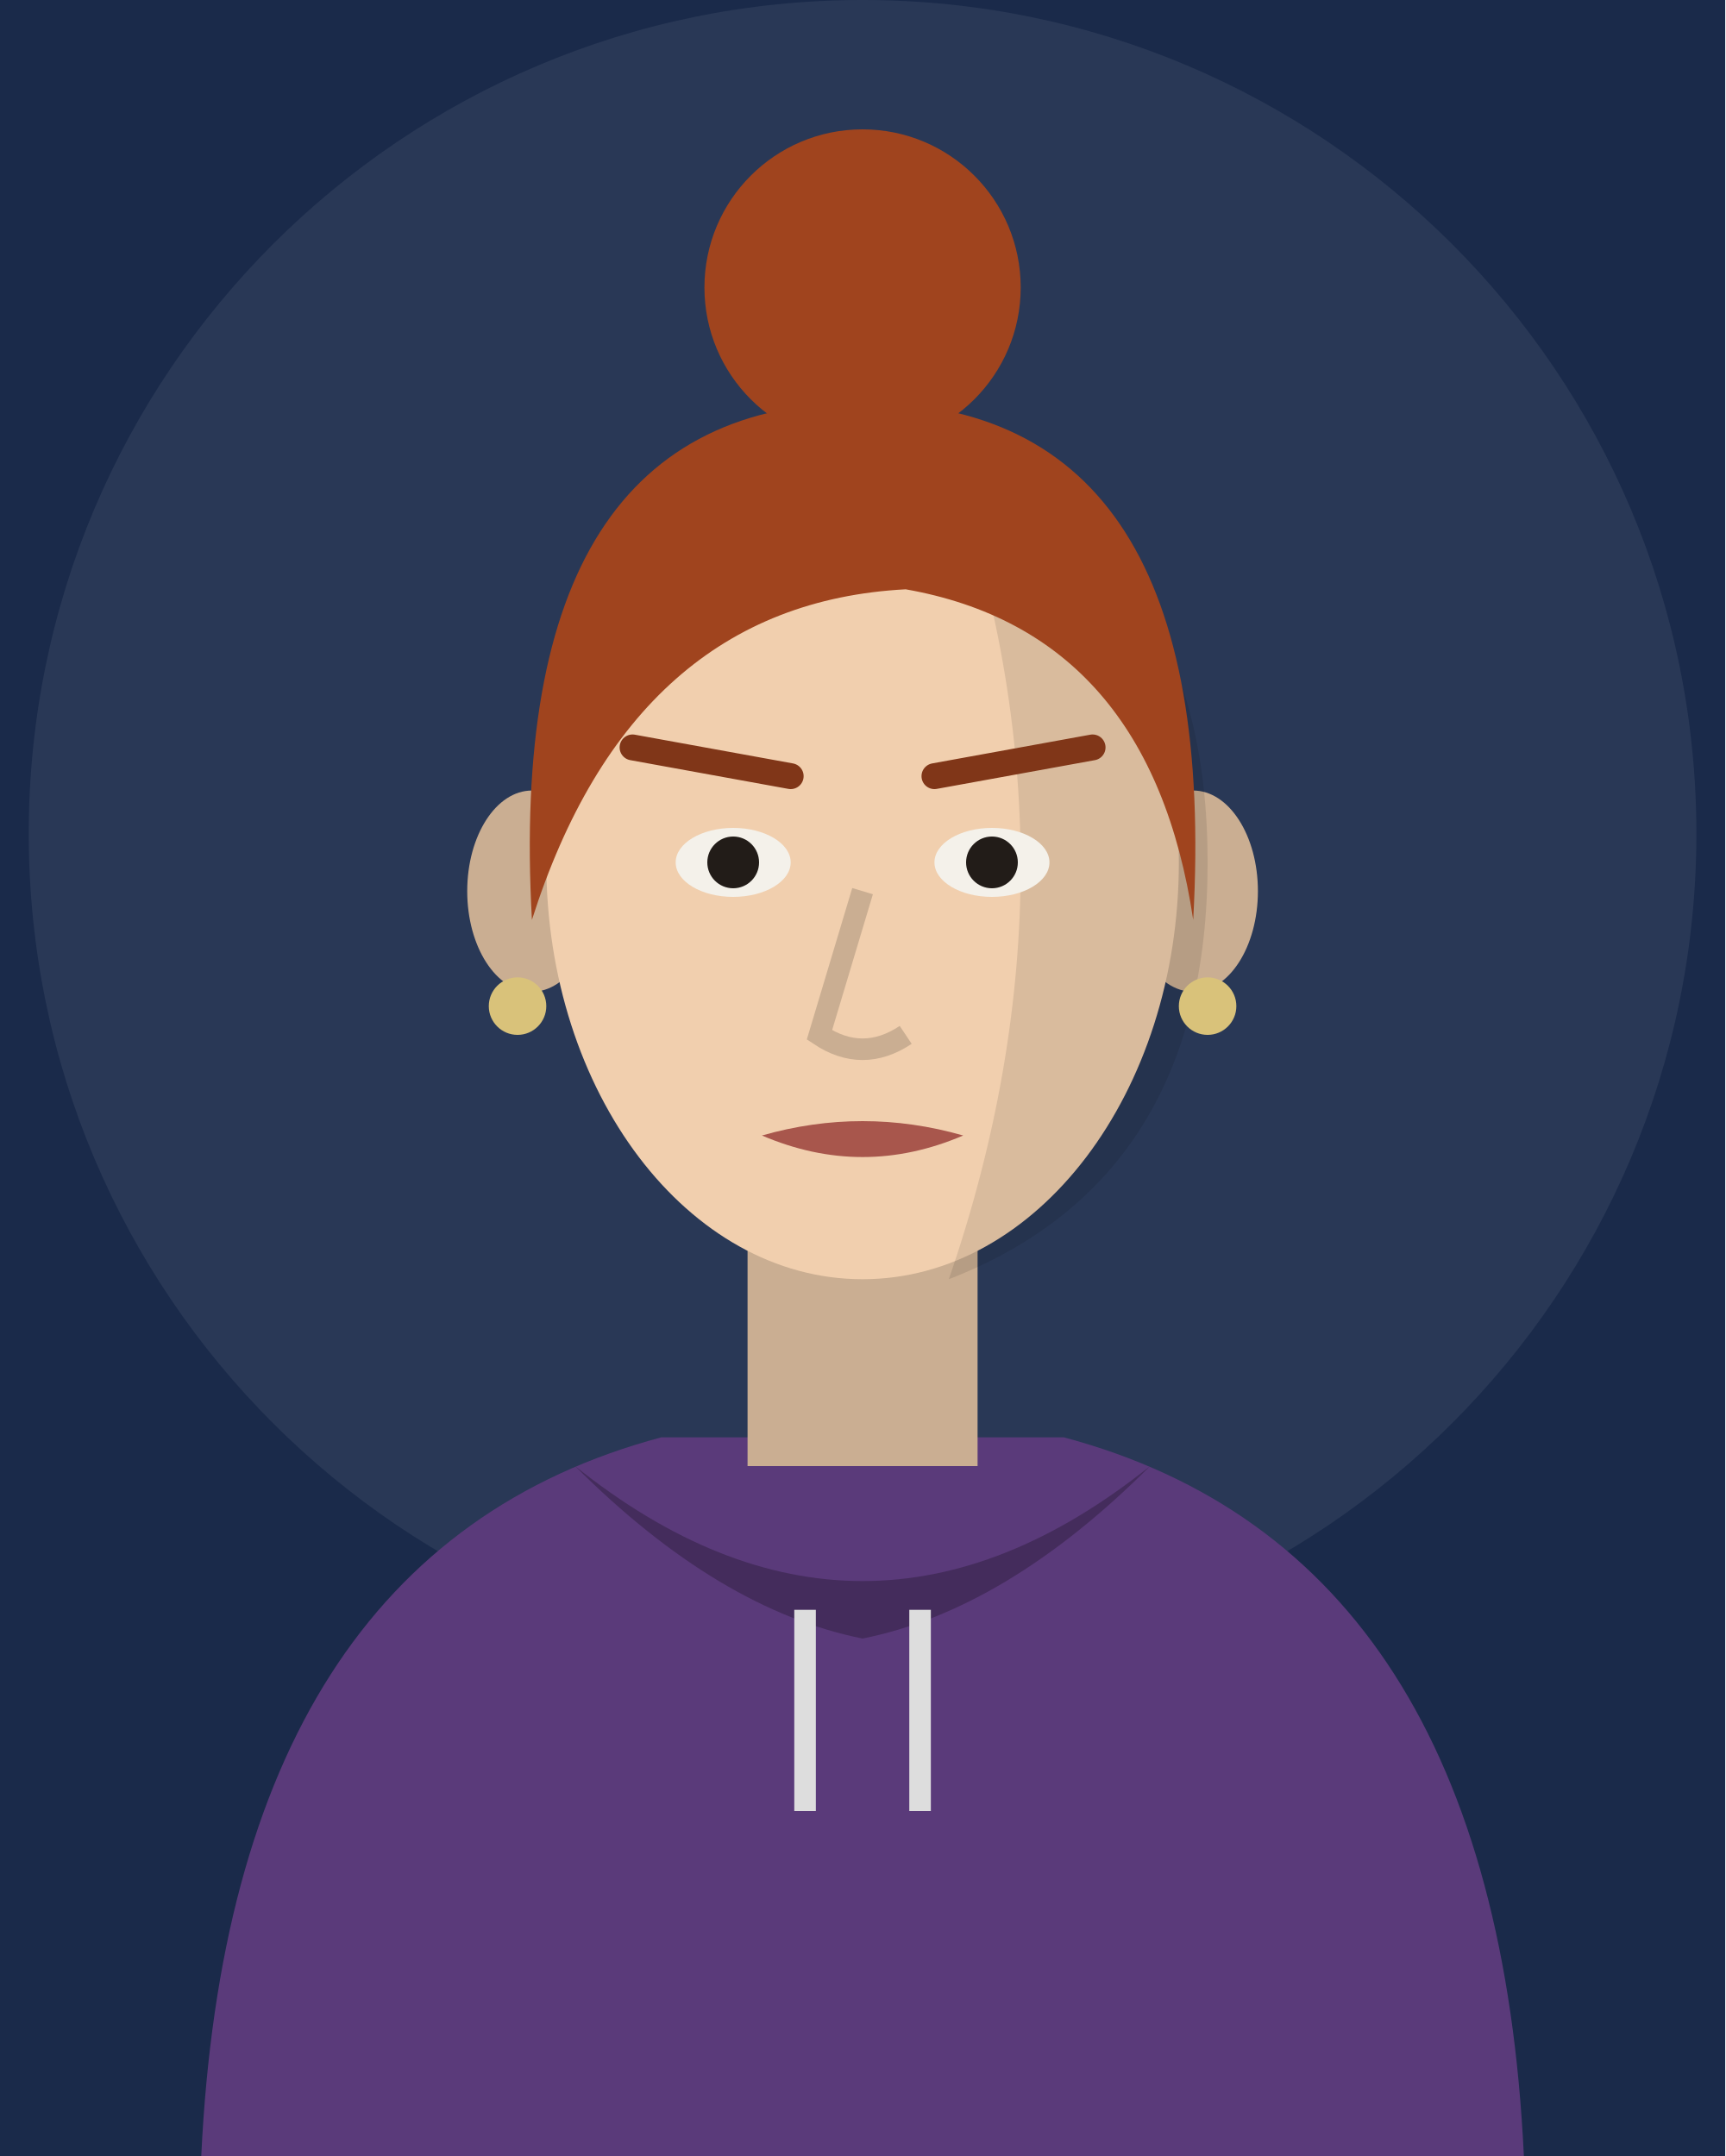
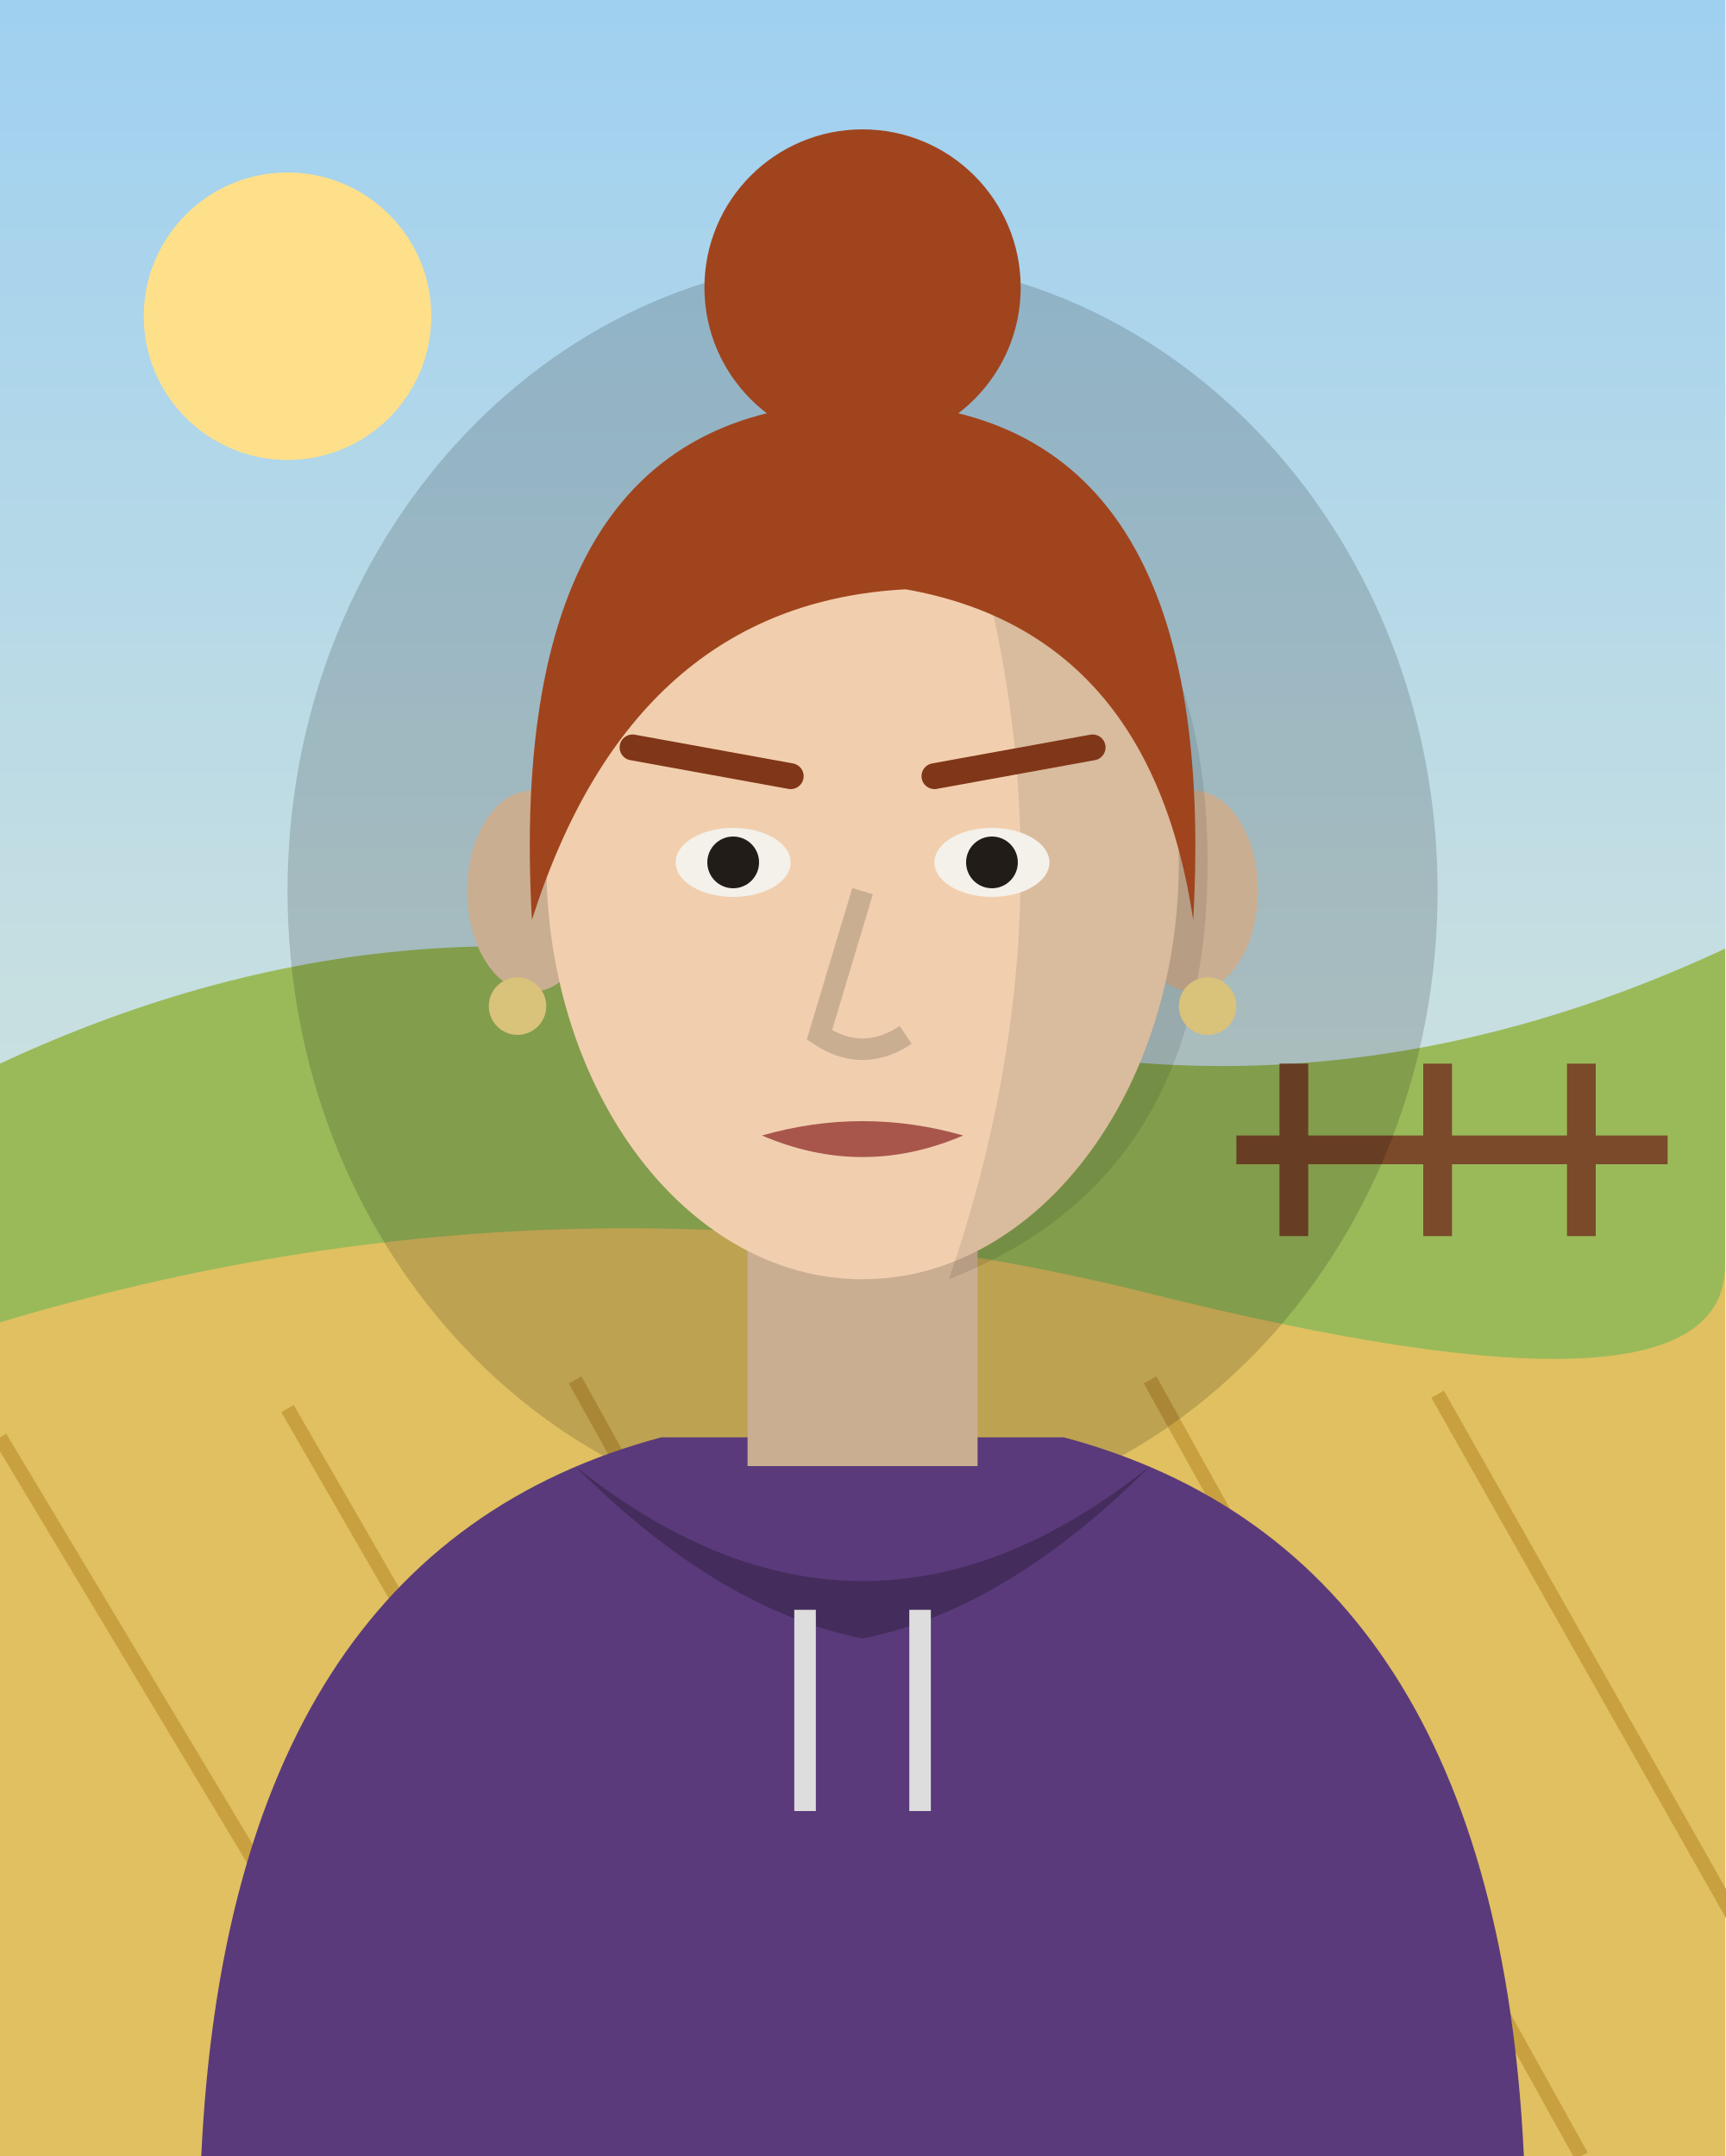
<svg xmlns="http://www.w3.org/2000/svg" viewBox="0 0 120 150" role="img" aria-label="Nora Sáez">
  <style>.fx{transform-box:fill-box;transform-origin:center}.tw{animation:tw 3s ease-in-out infinite}.pu{animation:pu 4s ease-in-out infinite}@keyframes tw{50%{opacity:.25}}@keyframes pu{50%{opacity:.55}}@keyframes spin{to{transform:rotate(360deg)}}@media (prefers-reduced-motion:reduce){*{animation:none!important}}</style>
-   <rect width="120" height="150" fill="#1a2a4a" />
-   <circle cx="60" cy="58" r="58" fill="#fff" opacity=".07" />
+   <defs>
+     <linearGradient id="s148" x1="0" y1="0" x2="0" y2="1">
+       <stop offset="0" stop-color="#9fd0f0" />
+       <stop offset="1" stop-color="#f4f0d0" />
+     </linearGradient>
+   </defs>
+   <rect width="120" height="150" fill="url(#s148)" />
+   <circle cx="20" cy="22" r="10" fill="#ffe08a" />
+   <path d="M0 74 Q30 60 60 70 T120 66 V150 H0Z" fill="#9aba5a" />
+   <path d="M0 92 Q40 80 80 90 T120 88 V150 H0Z" fill="#e0c060" />
+   <g stroke="#c8a040" stroke-width="1">
+     <path d="M0 100 L30 150 M20 98 L50 150 M40 96 L70 150 M60 95 L90 150 M80 96 L110 150 M100 97 L130 150" />
+   </g>
+   <path d="M86 80 h30 M90 74 v12 M100 74 v12 M110 74 v12" stroke="#7a4a2a" stroke-width="2" />
+   <ellipse cx="60" cy="62" rx="40" ry="44" fill="#000" opacity=".16" />
  <circle cx="60" cy="20" r="11" fill="#a0441e" />
  <path d="M14 150 Q16 108 46 100 H74 Q104 108 106 150Z" fill="#5a3a7a" />
  <path d="M40 102 Q60 118 80 102 Q70 112 60 114 Q50 112 40 102Z" fill="#442c5c" />
  <path d="M56 112V126M64 112V126" stroke="#ddd" stroke-width="1.5" />
  <rect x="52" y="86" width="16" height="16" fill="#caae92" />
  <ellipse cx="37" cy="62" rx="4.5" ry="7" fill="#caae92" />
  <ellipse cx="83" cy="62" rx="4.5" ry="7" fill="#caae92" />
  <ellipse cx="60" cy="60" rx="22" ry="29" fill="#f1cfae" />
  <path d="M66 32 Q84 38 84 60 Q84 82 66 89 Q76 60 66 32Z" fill="#000" opacity=".1" />
  <path d="M37 64 Q35 28 60 28 Q85 28 83 64 Q80 44 63 41 Q44 42 37 64Z" fill="#a0441e" />
  <path d="M44 52 L55 54 M65 54 L76 52" stroke="#803618" stroke-width="1.8" stroke-linecap="round" />
  <ellipse cx="51" cy="60" rx="4" ry="2.4" fill="#f4f1ea" />
  <circle cx="51" cy="60" r="1.8" fill="#221c18" />
  <ellipse cx="69" cy="60" rx="4" ry="2.4" fill="#f4f1ea" />
  <circle cx="69" cy="60" r="1.8" fill="#221c18" />
  <path d="M60 62 L57 72 Q60 74 63 72" fill="none" stroke="#caae92" stroke-width="1.5" />
  <path d="M53 79 Q60 77 67 79 Q60 82 53 79Z" fill="#a8564c" />
  <circle cx="36" cy="70" r="2" fill="#d9c27a" />
  <circle cx="84" cy="70" r="2" fill="#d9c27a" />
</svg>
